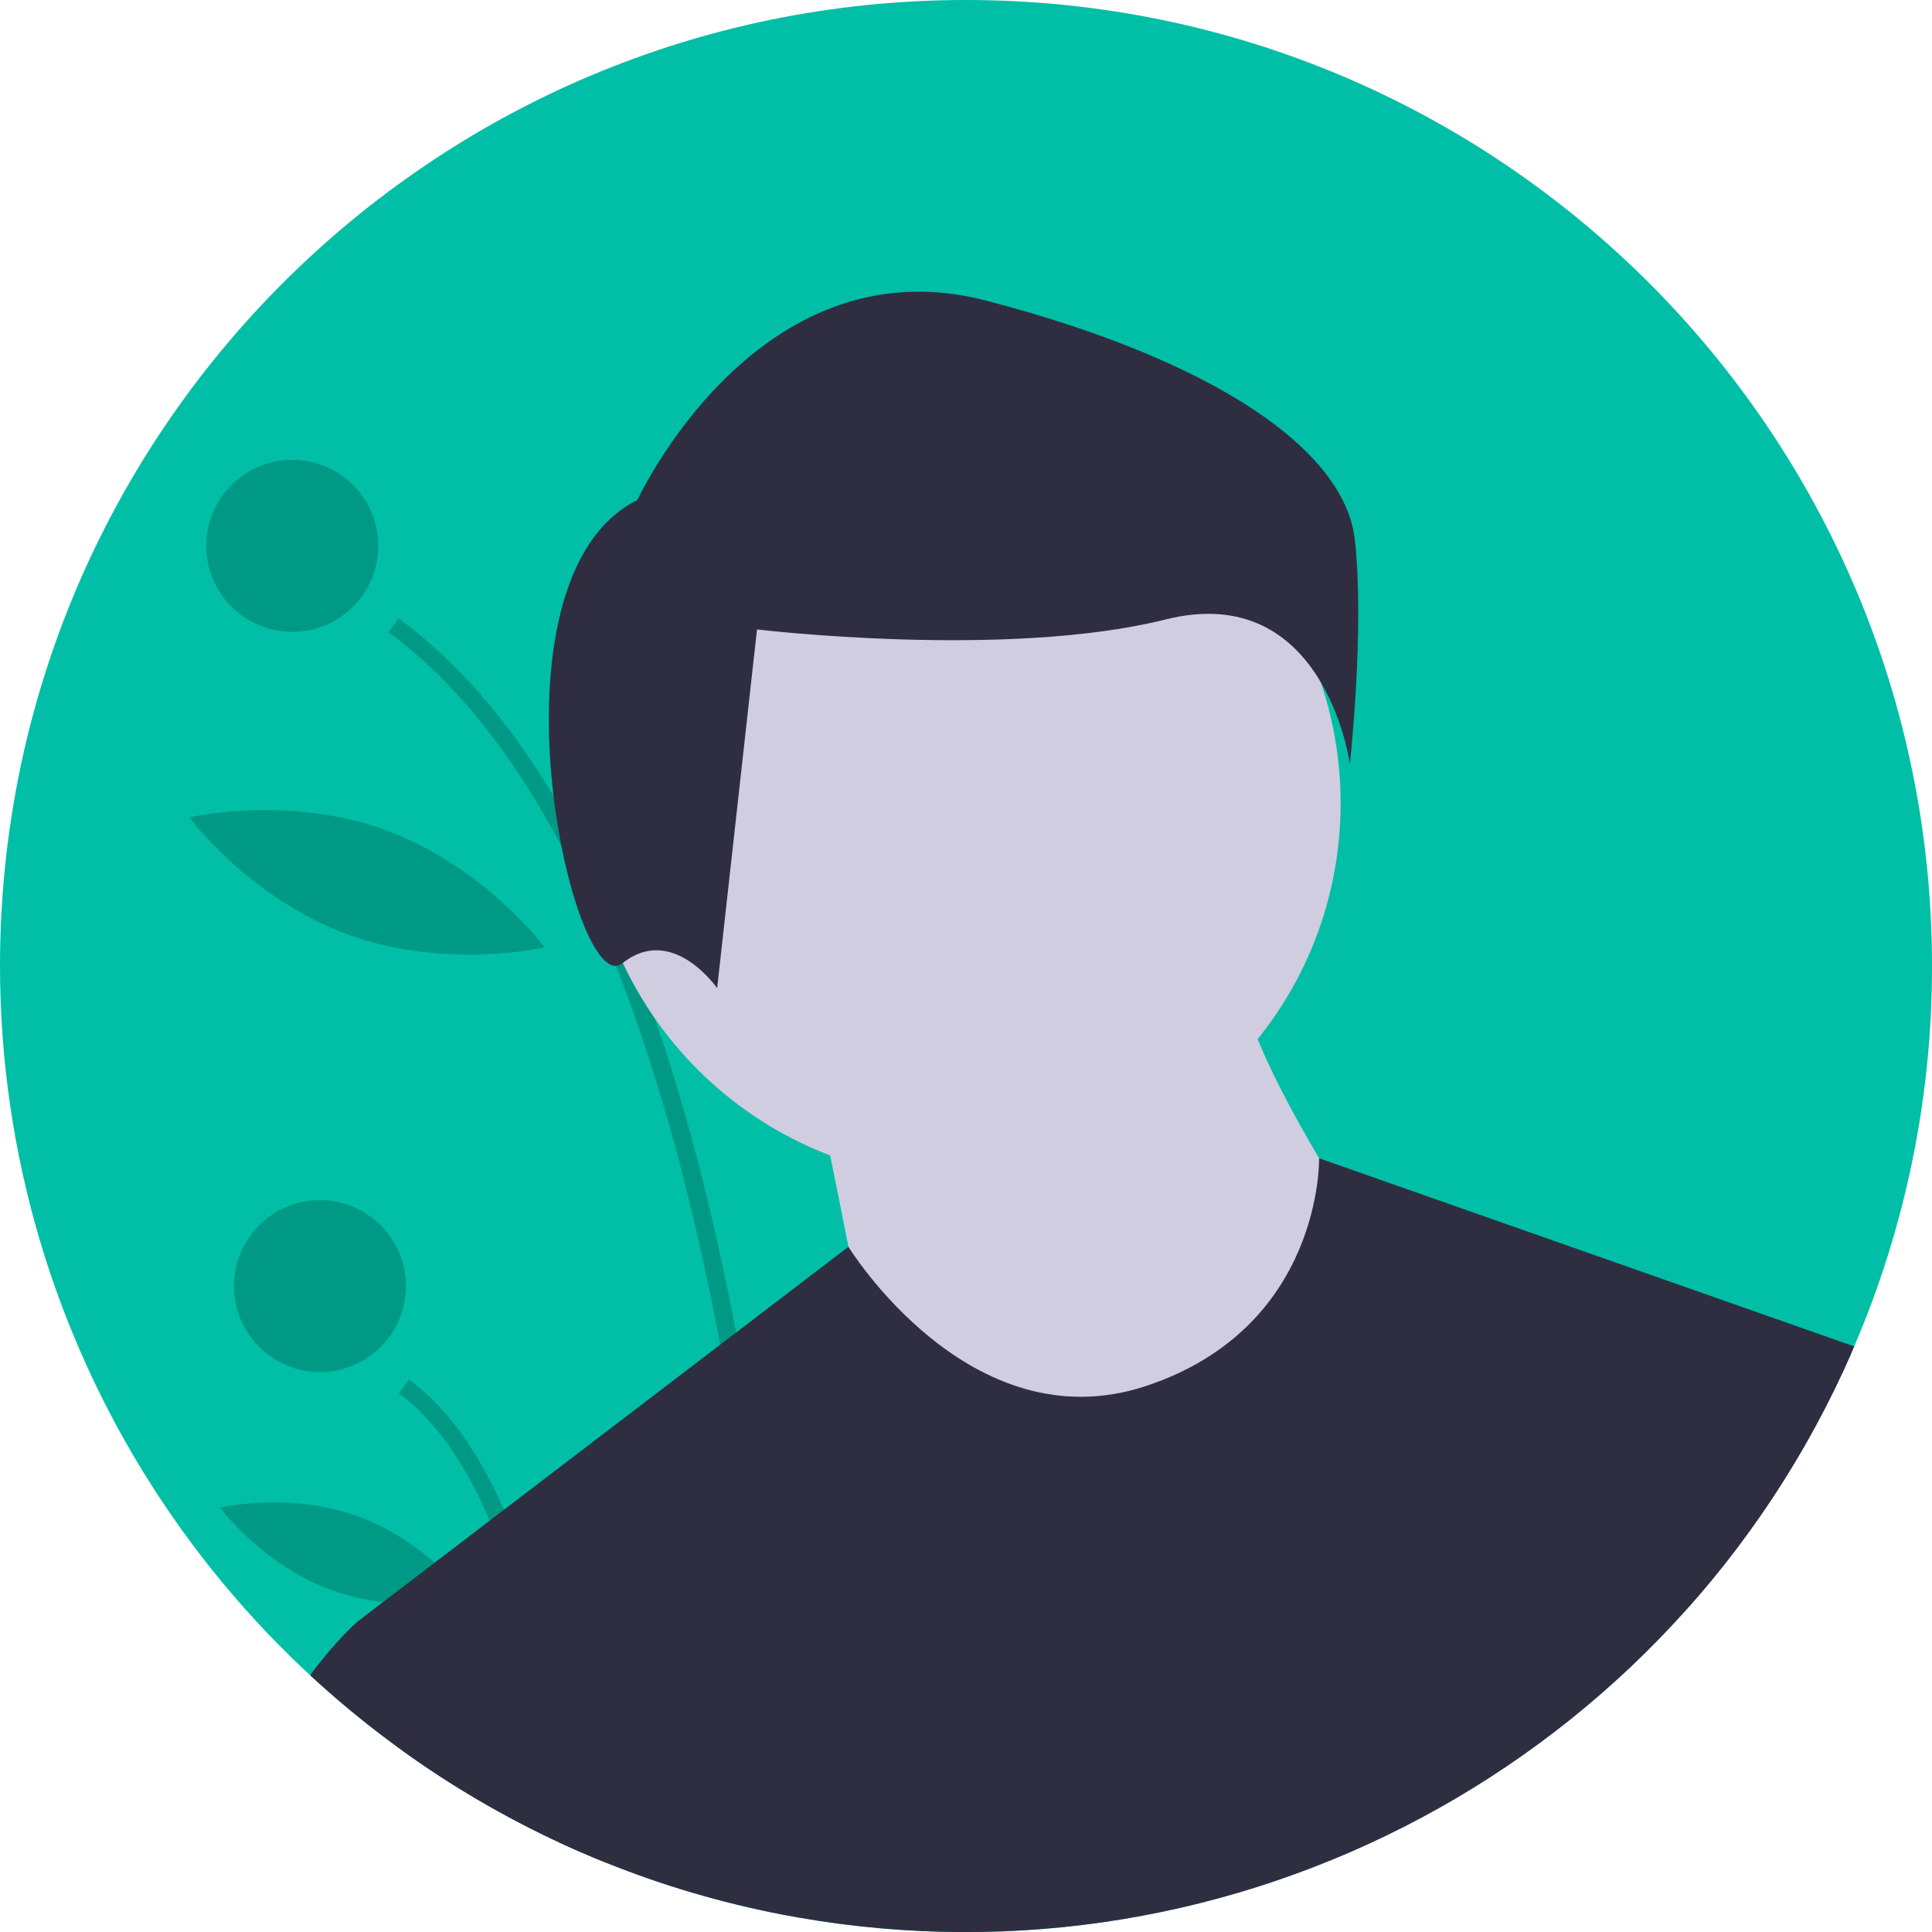
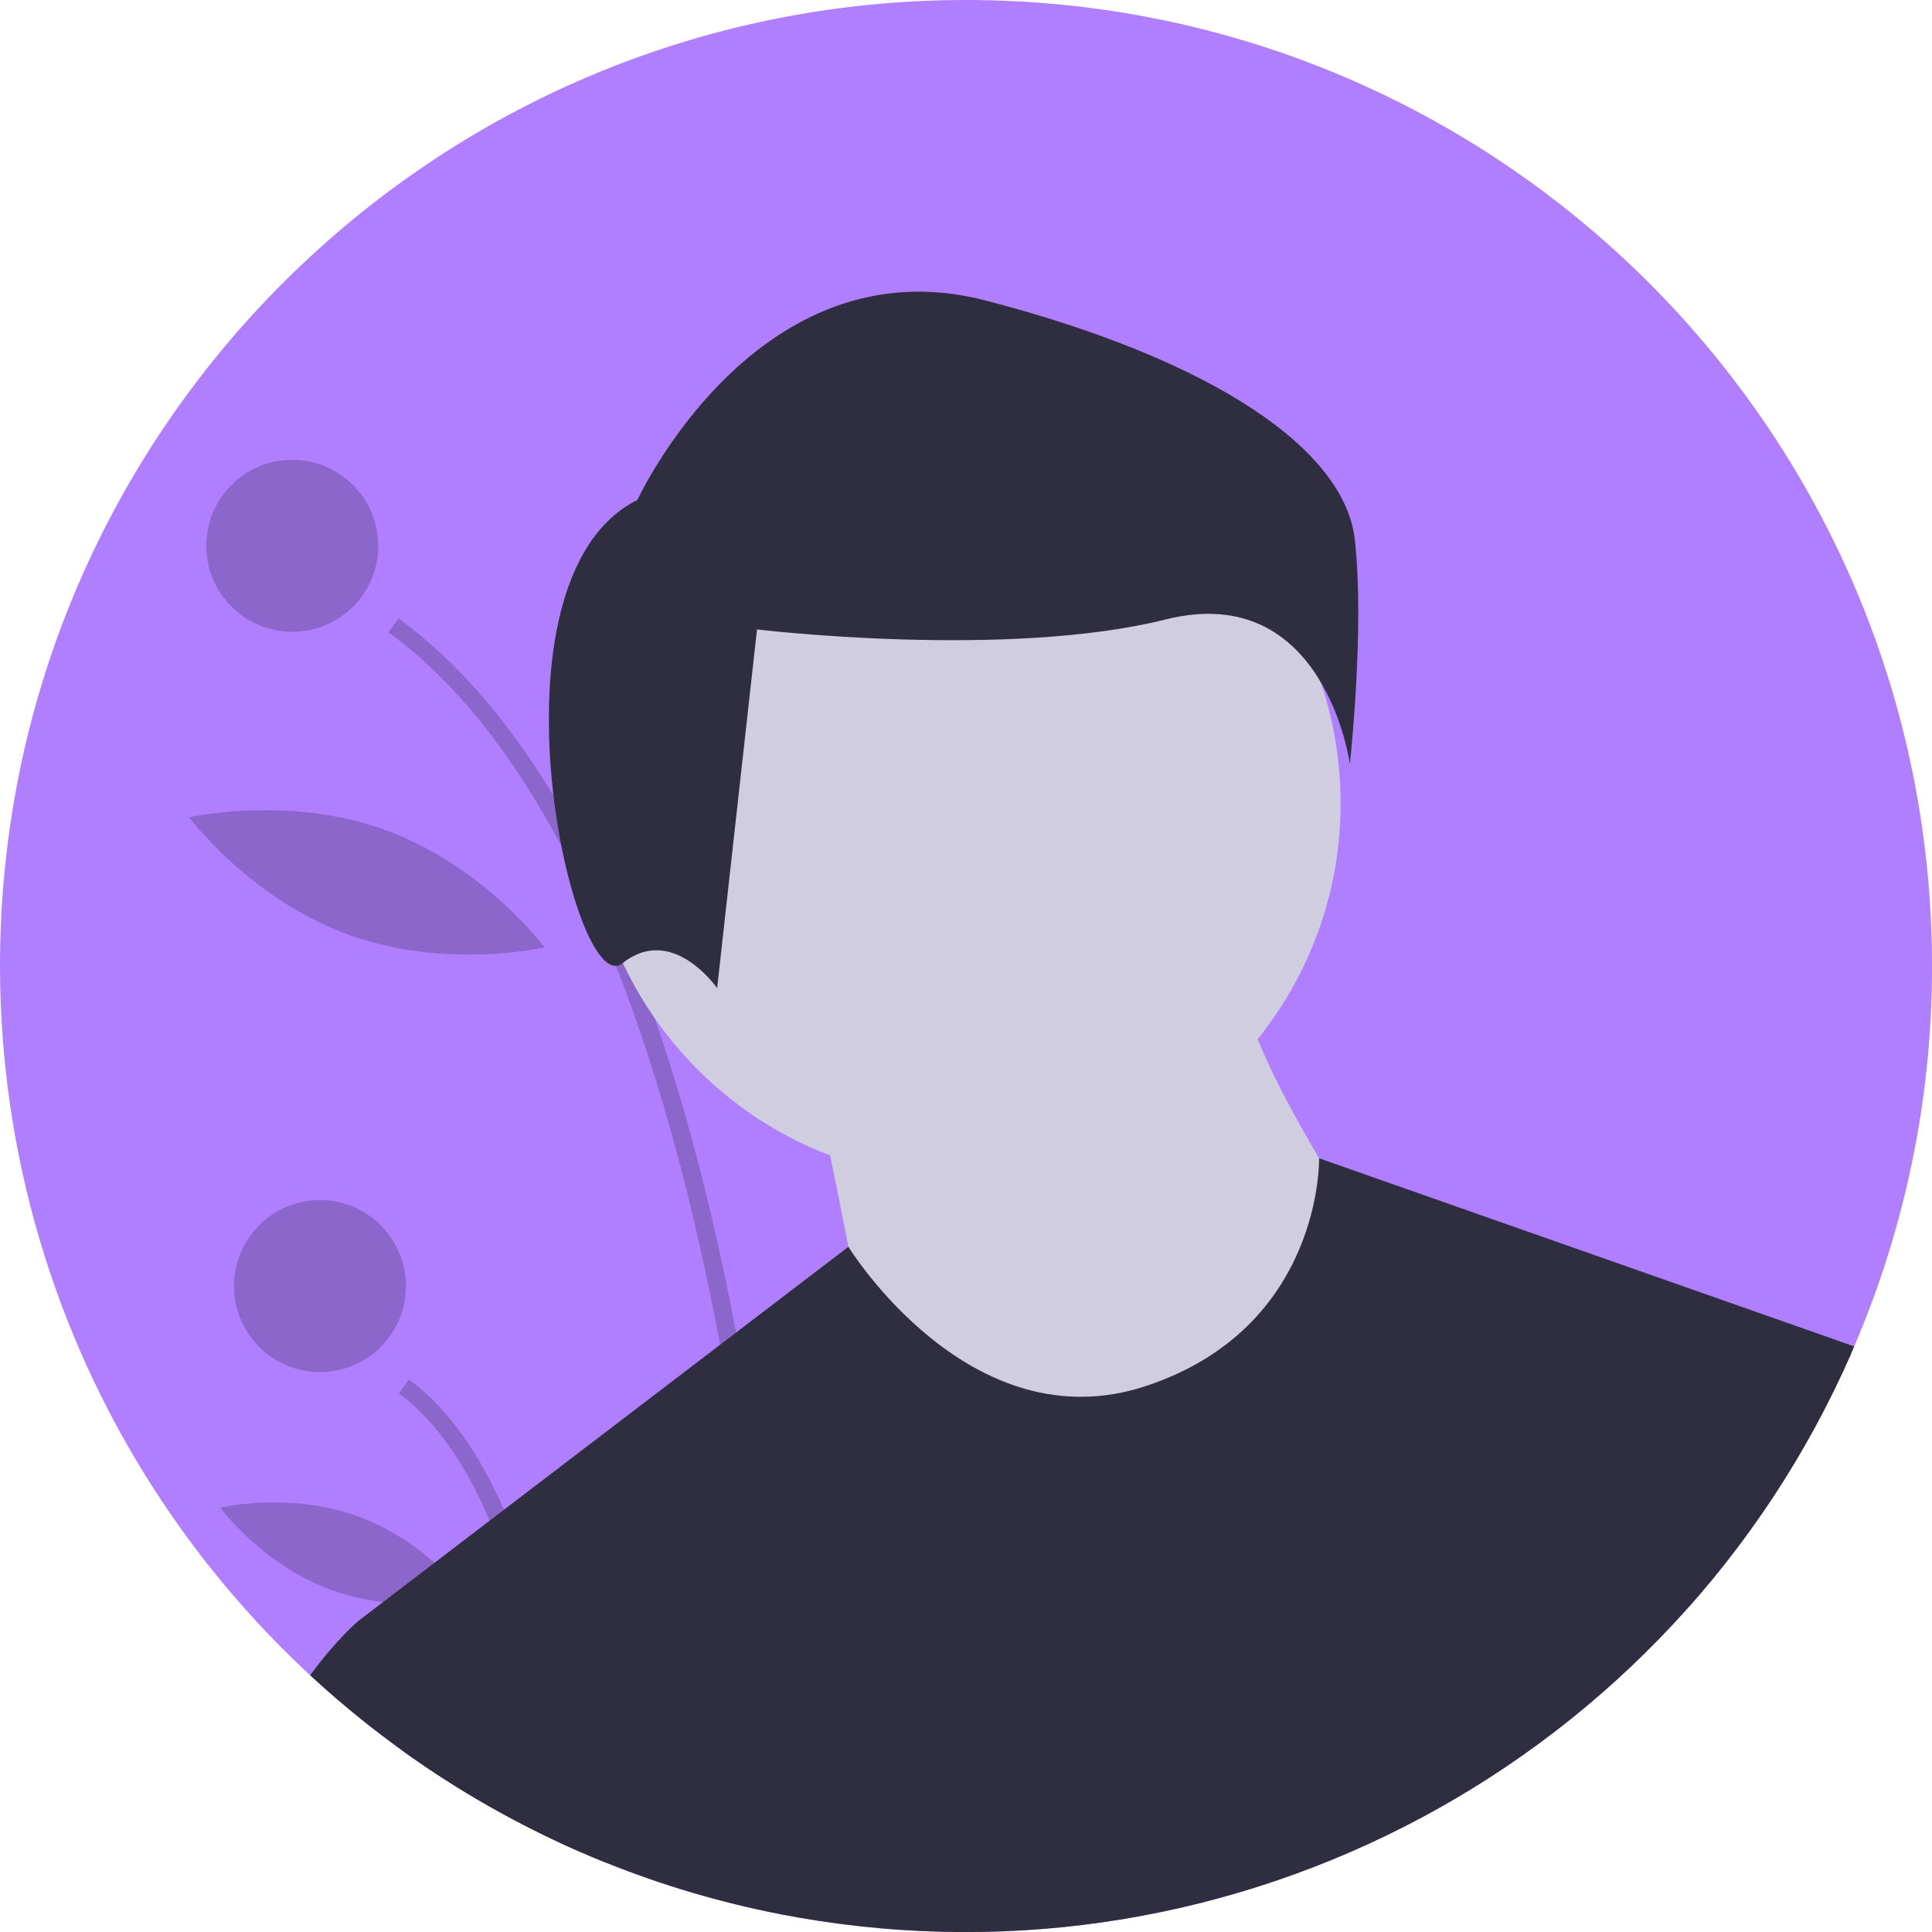
<svg xmlns="http://www.w3.org/2000/svg" id="e59edb86-a3bc-4694-8aac-31e565ca5cfc" data-name="Layer 1" width="676" height="676" viewBox="0 0 676 676">
-   <path d="M938,450a336.852,336.852,0,0,1-27.22,133.1L909.66,585.68A338.559,338.559,0,0,1,541.35,782.93q-3.045-.54-6.08-1.12a334.981,334.981,0,0,1-61.14-18.03q-4.815-1.935-9.56-4.01c-2.16-.94-4.32-1.91-6.46-2.91A338.414,338.414,0,0,1,262,450c0-186.67,151.33-338,338-338S938,263.33,938,450Z" transform="translate(-262 -112)" fill="#00bfa6" />
+   <path d="M938,450a336.852,336.852,0,0,1-27.22,133.1L909.66,585.68A338.559,338.559,0,0,1,541.35,782.93q-3.045-.54-6.08-1.12a334.981,334.981,0,0,1-61.14-18.03q-4.815-1.935-9.56-4.01c-2.16-.94-4.32-1.91-6.46-2.91A338.414,338.414,0,0,1,262,450c0-186.67,151.33-338,338-338S938,263.33,938,450Z" transform="translate(-262 -112)" fill="#b07fff" />
  <path d="M541.35,782.93q-3.045-.54-6.08-1.12c-1.32-38.31-5.85-116.94-21.3-199.29C505.52,537.45,493.79,491.25,477.52,449.95a412.604,412.604,0,0,0-19.07-41.84c-16.44-31.05-36.38-57.19-60.56-74.9l3.56-4.86q30.165,22.11,54.22,62.08,7.215,11.97,13.86,25.54,7.125,14.52,13.59,30.83,4.125,10.38,7.97,21.48,16.74,48.195,28.46,109.98,2.595,13.65,4.94,27.97C536.6,680.2,540.25,748.59,541.35,782.93Z" transform="translate(-262 -112)" opacity="0.2" />
  <path d="M464.57,759.77c-2.16-.94-4.32-1.91-6.46-2.91-2.09-22.7-5.93-50.86-12.95-77.59A254.557,254.557,0,0,0,433.35,644.07c-8.01-18.75-18.38-34.69-31.79-44.52l3.56-4.85c14.04,10.28,24.87,26.53,33.24,45.54,9.43,21.42,15.72,46.35,19.91,70.17C461.38,728.1,463.34,745.19,464.57,759.77Z" transform="translate(-262 -112)" opacity="0.2" />
  <circle cx="102.262" cy="190.982" r="30.089" opacity="0.2" />
  <circle cx="111.951" cy="449.991" r="30.089" opacity="0.2" />
  <path d="M483.714,353.521c-6.38,35.997,7.705,68.592,7.705,68.592s24.43-25.768,30.81-61.766-7.705-68.592-7.705-68.592S490.095,317.524,483.714,353.521Z" transform="translate(-262 -112)" opacity="0.2" />
  <path d="M383.718,438.971c34.335,12.555,68.837,4.498,68.837,4.498s-21.166-28.413-55.501-40.968-68.837-4.498-68.837-4.498S349.383,426.416,383.718,438.971Z" transform="translate(-262 -112)" opacity="0.2" />
  <path d="M377.895,668.333c24.066,8.8,48.283,3.059,48.283,3.059S411.377,651.384,387.311,642.584s-48.283-3.059-48.283-3.059S353.829,659.533,377.895,668.333Z" transform="translate(-262 -112)" opacity="0.2" />
  <circle cx="337.306" cy="281.079" r="131.77" fill="#d0cde1" />
  <path d="M547.833,493.965s16.471,78.239,16.471,86.474,78.239,45.296,78.239,45.296L712.546,613.382,737.253,539.261s-41.178-61.767-41.178-86.474Z" transform="translate(-262 -112)" fill="#d0cde1" />
  <path d="M910.78,583.1,909.66,585.68A338.559,338.559,0,0,1,541.35,782.93q-3.045-.54-6.08-1.12a334.981,334.981,0,0,1-61.14-18.03q-4.815-1.935-9.56-4.01c-2.16-.94-4.32-1.91-6.46-2.91a337.593,337.593,0,0,1-55.25-32.28l-15.62-45.31,8.78-6.7,18.06-13.79,19.27-14.71,5.01-3.83,75.61-57.72,5.58-4.26,39.3-30,.01-.01s42.5,69.25,104.27,48.66,60.42-79.63,60.42-79.63Z" transform="translate(-262 -112)" fill="#2f2e41" />
  <path d="M485.035,286.916s41.837-90.646,122.023-69.728,125.51,52.296,128.996,83.673-1.743,78.443-1.743,78.443-8.716-64.498-64.498-50.552-142.941,3.486-142.941,3.486L512.926,457.748s-15.689-22.661-33.121-8.716S429.253,314.807,485.035,286.916Z" transform="translate(-262 -112)" fill="#2f2e41" />
  <path d="M474.13,763.78q-4.815-1.935-9.56-4.01c-2.16-.94-4.32-1.91-6.46-2.91a338.835,338.835,0,0,1-87.59-58.7c9.19-12.52,16.72-18.89,16.72-18.89h61.77l9.26,31.14Z" transform="translate(-262 -112)" fill="#2f2e41" />
  <path d="M856.67,576.32l52.99,9.36A337.944,337.944,0,0,1,852.9,674.25Z" transform="translate(-262 -112)" fill="#2f2e41" />
</svg>
